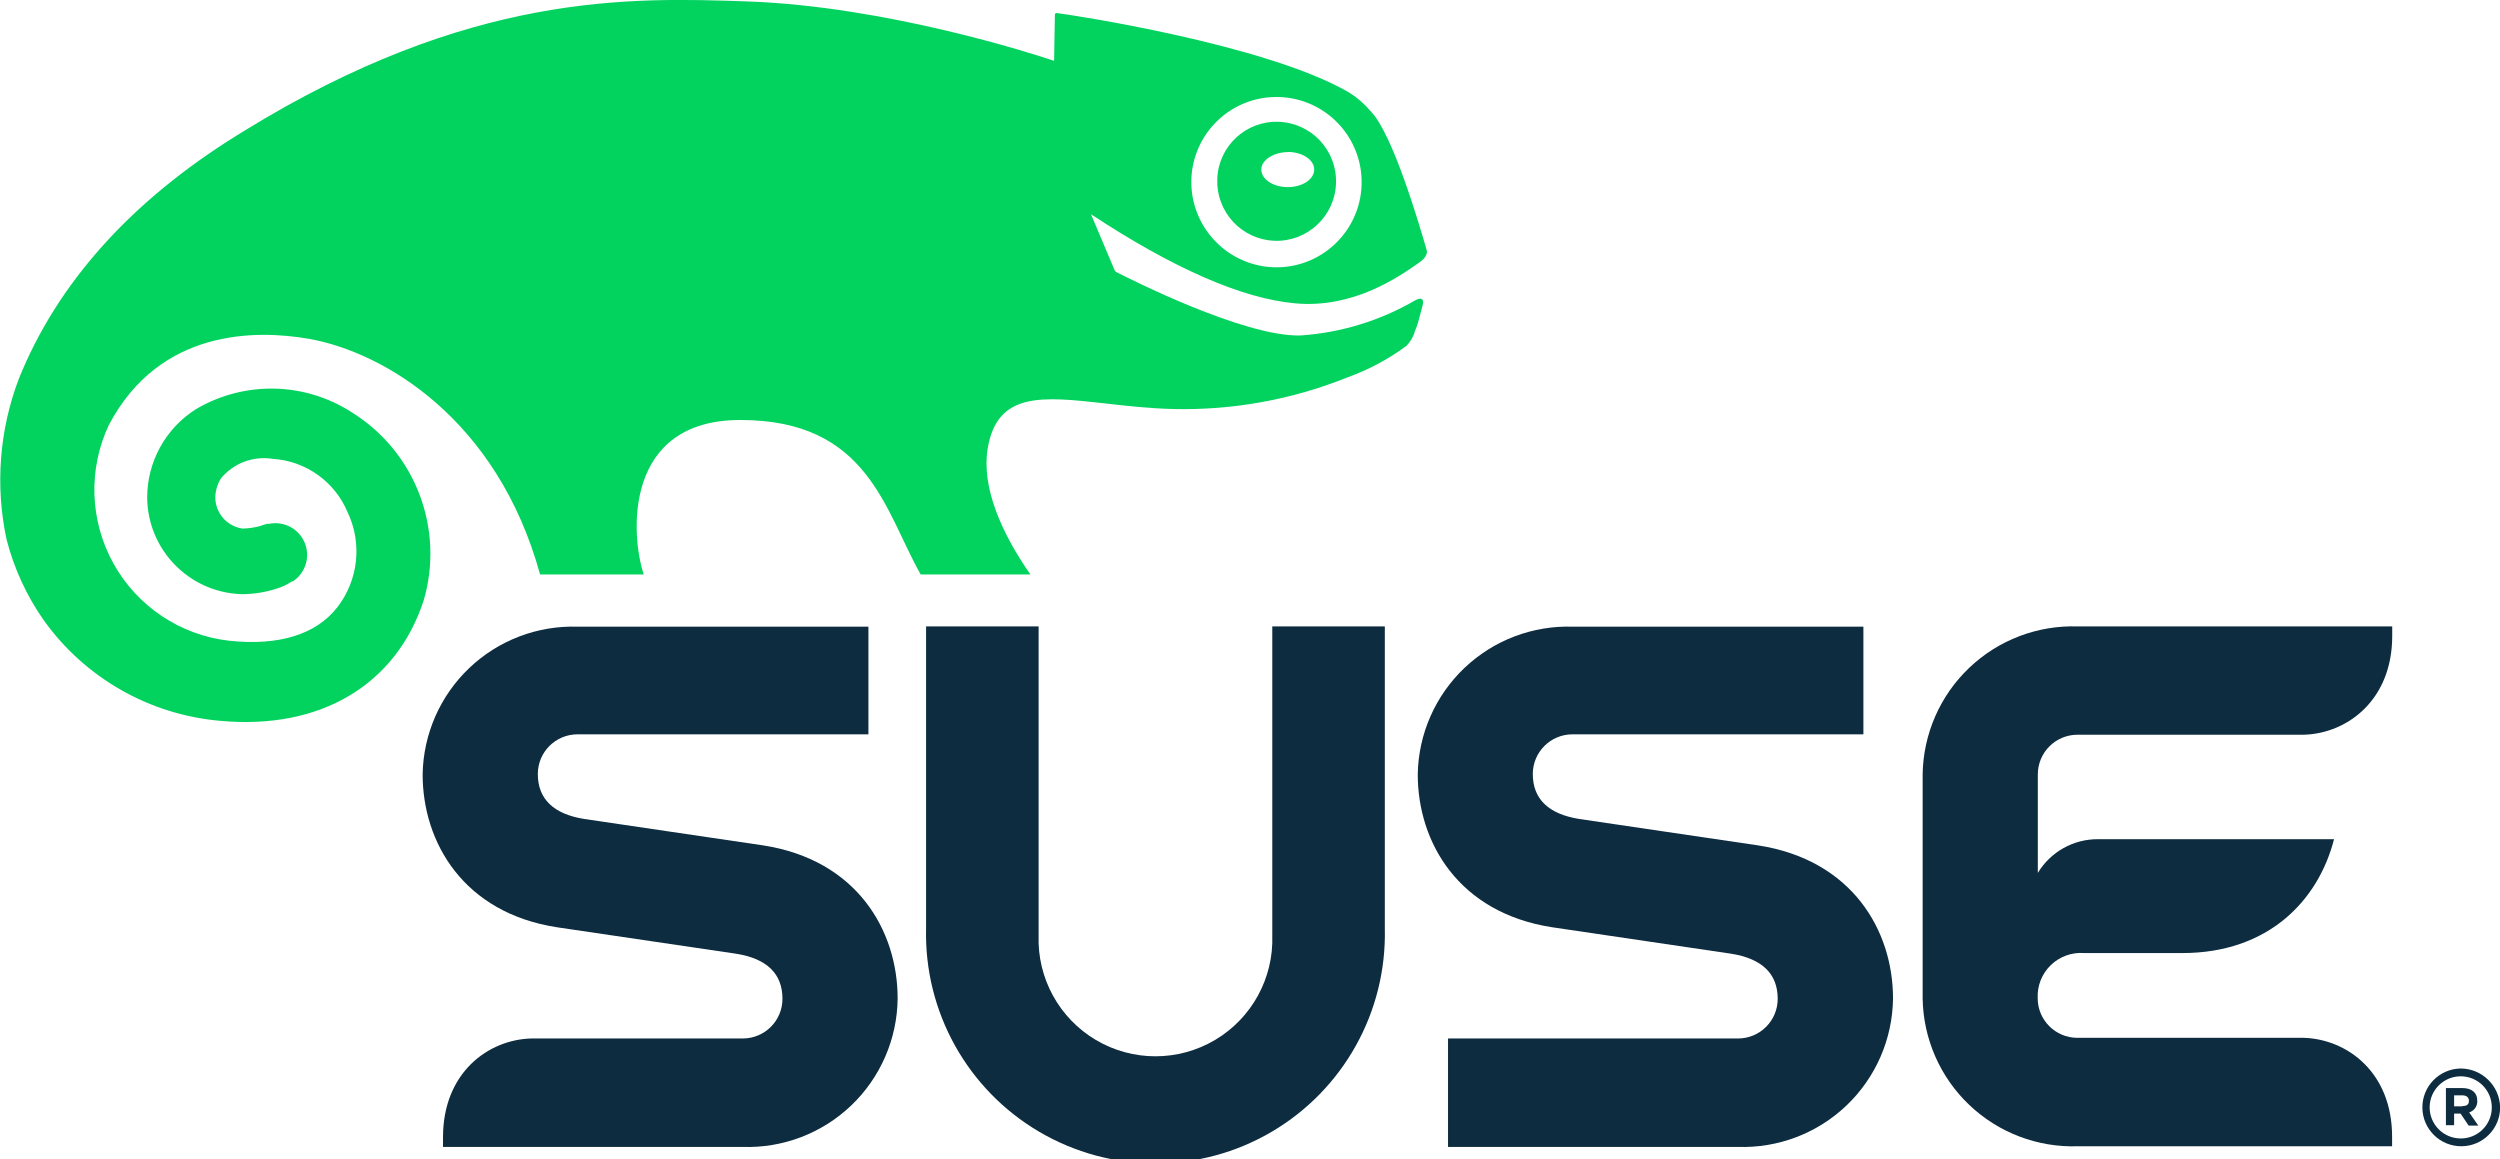
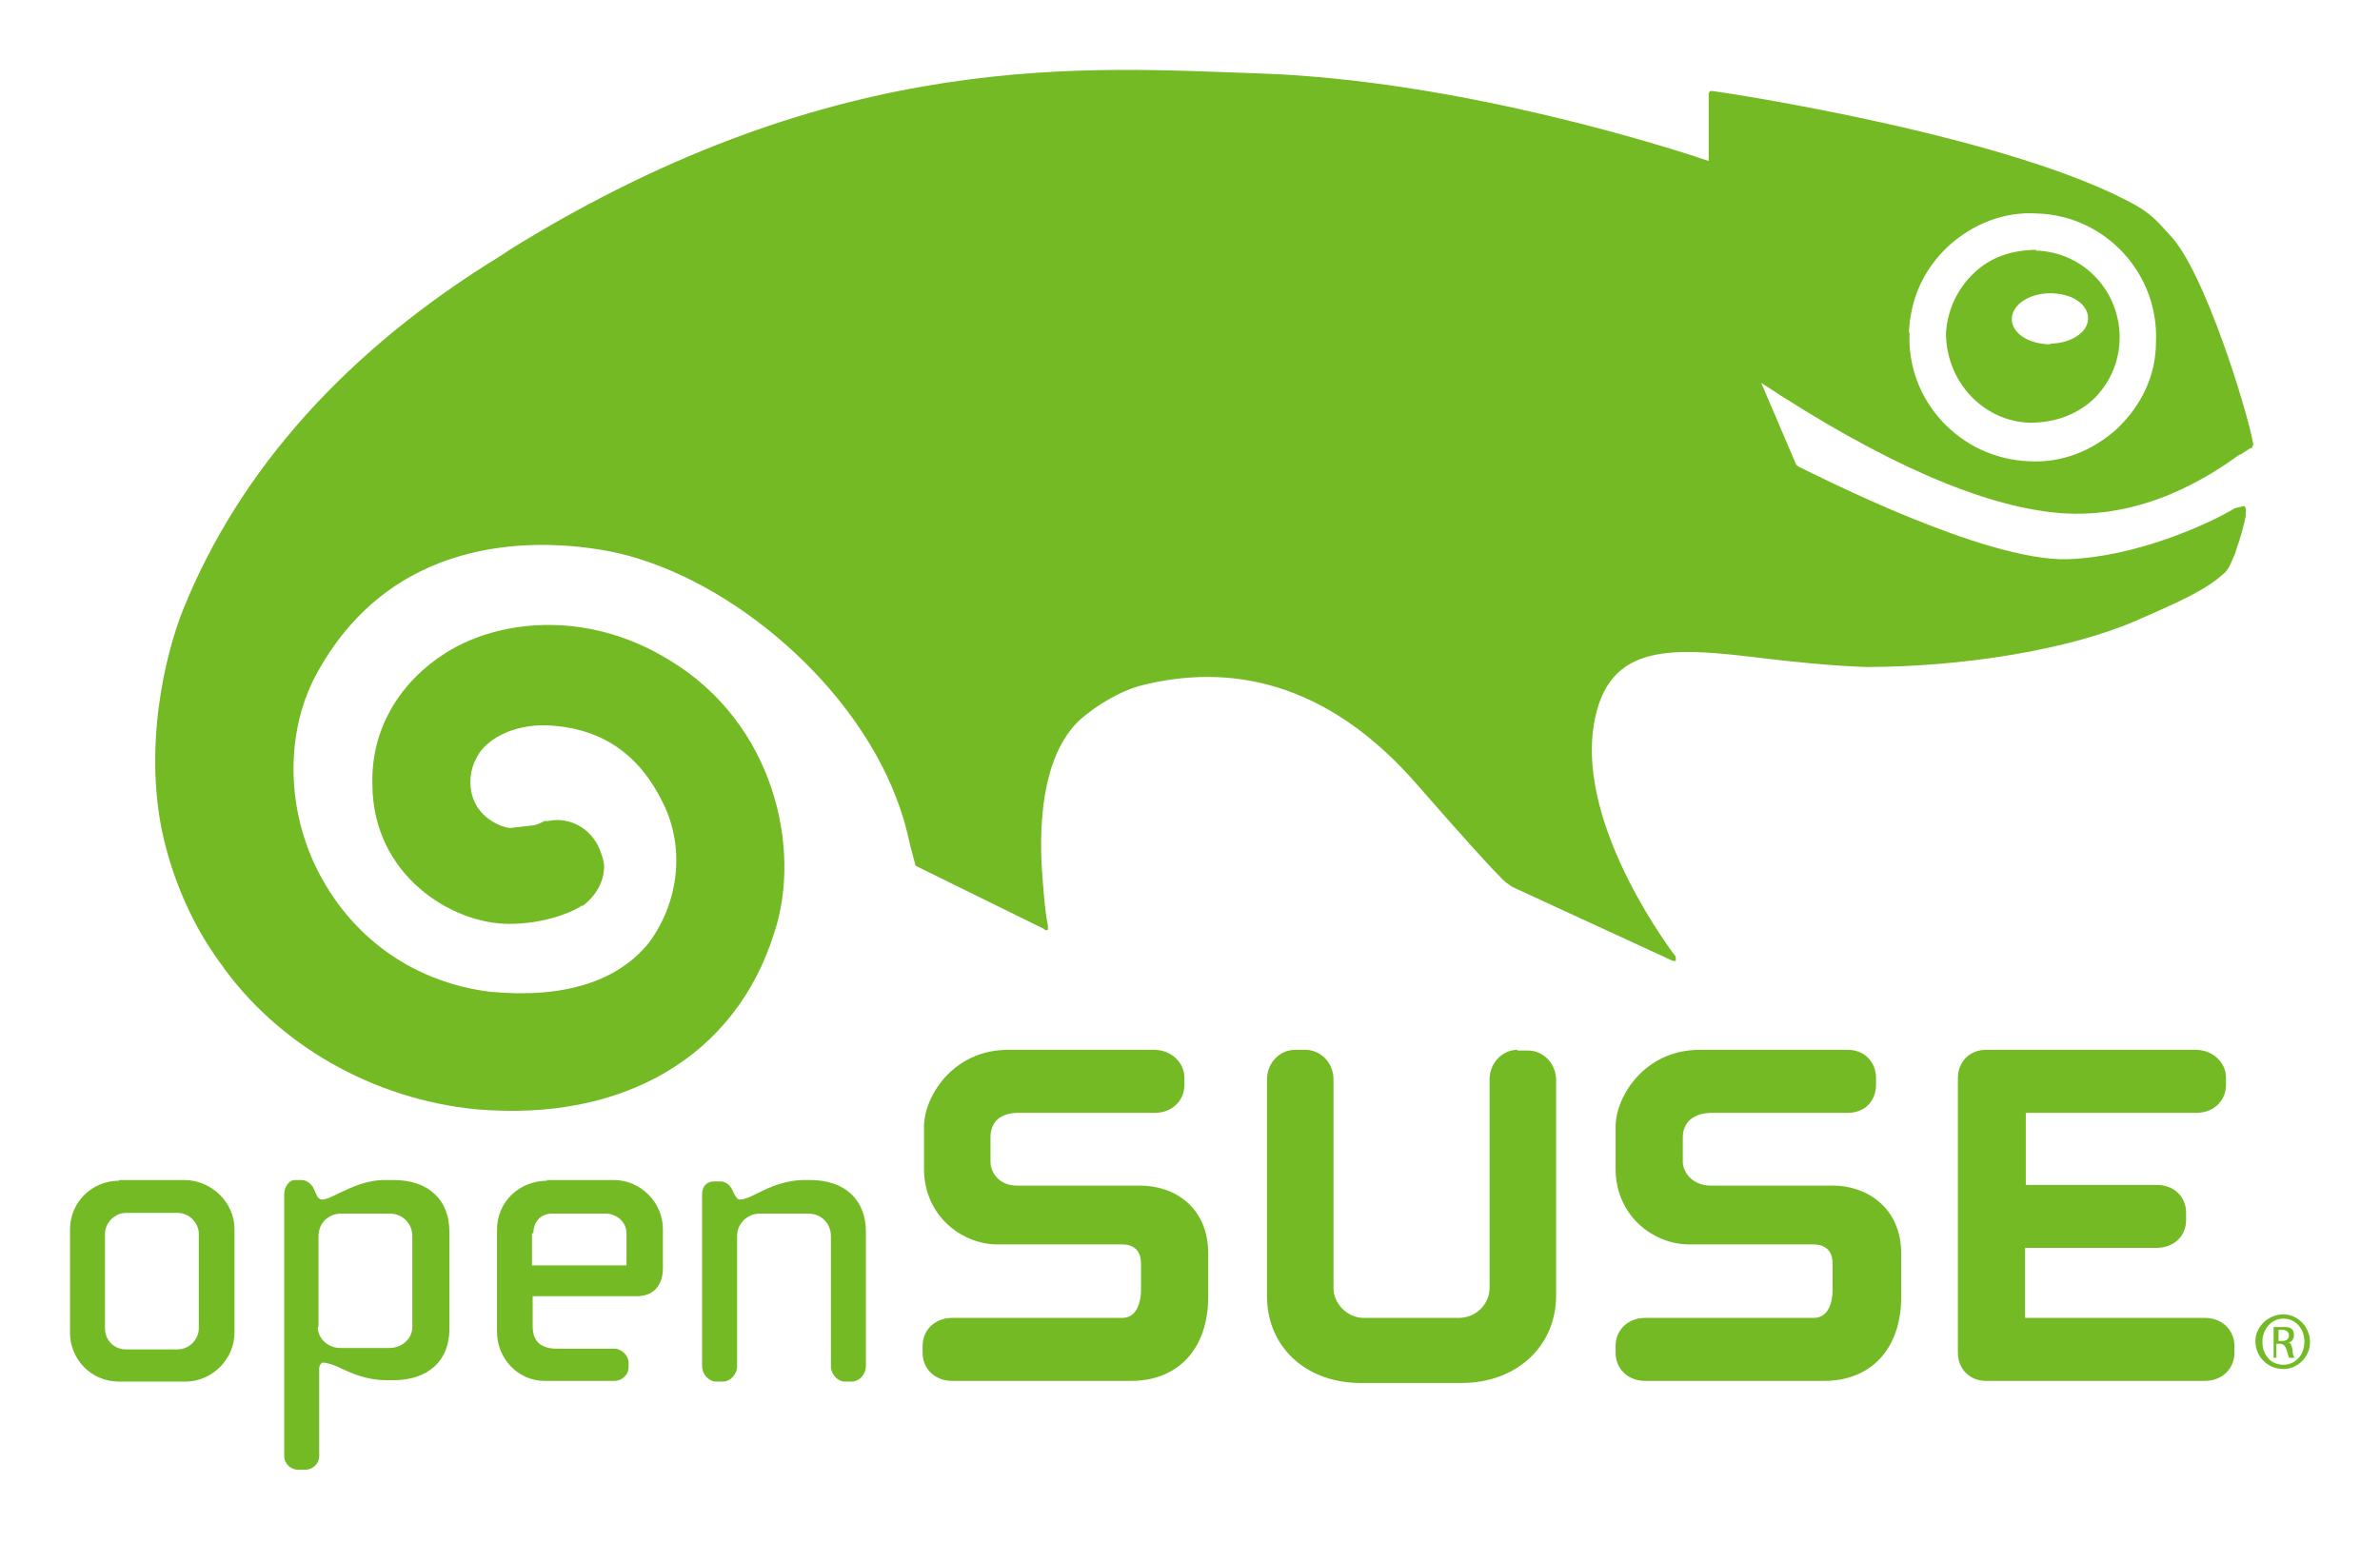
- <svg xmlns="http://www.w3.org/2000/svg" id="Layer_1" data-name="Layer 1" viewBox="0 0 189.05 87.61">
-   <g>
-     <g>
-       <path d="M192.1,86.59a2.94,2.94,0,1,0,3,2.94A3,3,0,0,0,192.1,86.59Zm0,5.29a2.35,2.35,0,1,1,2.37-2.35A2.34,2.34,0,0,1,192.09,91.88Z" transform="translate(-6.04 -5.79)" fill="#0d2c40" />
-       <path d="M63.76,69.72l-13.54-2c-2.33-.37-3.51-1.52-3.51-3.4a3,3,0,0,1,3-3h22V53.18H49.74A11.36,11.36,0,0,0,38,64.35c0,5.14,3.09,10.47,10.16,11.56l13.54,2c2.34.37,3.51,1.52,3.51,3.41a3,3,0,0,1-3,3h-16c-3.25.09-6.67,2.58-6.67,7.47v.73H62.18A11.35,11.35,0,0,0,73.92,81.3C73.92,76.15,70.84,70.82,63.76,69.72Z" transform="translate(-6.04 -5.79)" fill="#0d2c40" />
-       <path d="M151.43,64.35V81.3a11.36,11.36,0,0,0,11.75,11.17h23.75v-.73c0-4.88-3.42-7.37-6.68-7.47H163.13a3,3,0,0,1-3-3,3.27,3.27,0,0,1,3.52-3.41h7.42c6.53,0,10.29-4,11.47-8.61H164.71a5.28,5.28,0,0,0-4.57,2.55V64.35a3,3,0,0,1,3-3h17.12c3.25-.09,6.68-2.59,6.68-7.47v-.72H163.17A11.36,11.36,0,0,0,151.43,64.35Z" transform="translate(-6.04 -5.79)" fill="#0d2c40" />
-       <path d="M193.37,89c0-.58-.43-.93-1.11-.93H191v2.81h.62V90h.49l.61.91h.73l-.69-1A.87.87,0,0,0,193.37,89Zm-1.12.45h-.63v-.83h.62c.3,0,.5.14.5.42S192.57,89.43,192.25,89.43Z" transform="translate(-6.04 -5.79)" fill="#0d2c40" />
-       <path d="M139,69.72l-13.54-2c-2.33-.37-3.51-1.52-3.51-3.4a3,3,0,0,1,3-3h22V53.18H125a11.36,11.36,0,0,0-11.75,11.17c0,5.14,3.09,10.47,10.17,11.56l13.53,2c2.34.37,3.52,1.52,3.52,3.41a3,3,0,0,1-3,3H115.54v8.2h21.9A11.36,11.36,0,0,0,149.19,81.3C149.19,76.15,146.1,70.82,139,69.72Z" transform="translate(-6.04 -5.79)" fill="#0d2c40" />
-       <path d="M102.25,76.53a8.84,8.84,0,1,1-17.67,0V53.16H76.07V76a17.35,17.35,0,1,0,34.69,0V53.16h-8.51Z" transform="translate(-6.04 -5.79)" fill="#0d2c40" />
-       <path d="M102.42,24a4.48,4.48,0,1,0,.3-9,4.48,4.48,0,0,0-4.63,4.32A4.5,4.5,0,0,0,102.42,24Zm1-6.72c1.1,0,2,.59,2,1.33s-.89,1.33-2,1.33-2-.6-2-1.33S102.37,17.29,103.46,17.29Z" transform="translate(-6.04 -5.79)" fill="#02d35f" />
-     </g>
-     <path d="M113.31,25.68c.16-.11.75-.5.61-1-.58-2-2.56-8.76-4.22-10.47a6.91,6.91,0,0,0-1.65-1.43c-6.33-3.69-21.36-5.92-22.07-6a.13.13,0,0,0-.17.14s-.06,3.12-.06,3.47C84.22,9.87,73.06,6.27,62.59,5.9c-8.87-.31-21-.73-38.09,9.79L24,16C15.93,21,10.37,27.22,7.47,34.42a21.49,21.49,0,0,0-.93,12.18,18.85,18.85,0,0,0,2.82,6.11A18.34,18.34,0,0,0,22.7,60.3C30.28,61,36,57.57,38.08,51.19A12.58,12.58,0,0,0,32.69,37a11.22,11.22,0,0,0-11.83-.27,7.91,7.91,0,0,0-3.69,6.7,7.37,7.37,0,0,0,7.1,7.29A8.55,8.55,0,0,0,27,50.29a4.2,4.2,0,0,0,1-.46l.11-.07.07,0h0a2.4,2.4,0,0,0-1.79-4.36l-.16,0-.23.07-.33.11a5.57,5.57,0,0,1-1.3.18,2.4,2.4,0,0,1-2.05-2.39v0a2.86,2.86,0,0,1,.44-1.42,4.22,4.22,0,0,1,3.92-1.46,6.58,6.58,0,0,1,5.63,4,6.9,6.9,0,0,1-.76,7.22c-1.6,2.06-4.43,2.94-8.2,2.53a11.49,11.49,0,0,1-9.07-16.33c3.85-7.27,11.12-7.19,15.11-6.5,5.67,1,14.26,6.06,17.49,17.82h7.84c-1-3-1.53-11.68,7.3-11.68,9.68,0,10.9,6.82,13.64,11.68h8.3c-2.18-3.12-3.72-6.6-3.23-9.53.72-4.32,4.15-3.93,8.91-3.4,1.56.18,3.33.38,5.15.42a33.2,33.2,0,0,0,13.14-2.39,17.43,17.43,0,0,0,4.47-2.39,2.62,2.62,0,0,0,.65-1.14l.12-.31c.14-.37.32-1.15.44-1.58.23-.87-.55-.41-.55-.41a19.93,19.93,0,0,1-8.7,2.66c-4.31.09-13-4.34-13.93-4.81l-.09-.1c-.22-.52-1.53-3.61-1.8-4.26C94.78,26.1,100,28.38,104,28.73,108.39,29.13,111.84,26.71,113.31,25.68ZM96.13,19.35A6.44,6.44,0,1,1,102.34,26,6.46,6.46,0,0,1,96.13,19.35Z" transform="translate(-6.04 -5.79)" fill="#02d35f" />
+ <svg xmlns="http://www.w3.org/2000/svg" width="340" height="220.3">
+   <g fill="#73ba25">
+     <path fill-rule="evenodd" d="M291 35.7c-3.5 0-6.6 1-9 3.3-2.4 2.3-3.8 5.3-4 8.6 0 6.8 5.2 12.6 12 12.8 3.3 0 6.5-1 9-3.3 2.3-2.2 3.7-5.2 3.8-8.5.2-6.8-5-12.6-12-12.8zm2 13.5c-3.2 0-5.6-1.6-5.6-3.6s2.4-3.7 5.5-3.7c3 0 5.4 1.5 5.4 3.6 0 2-2.5 3.6-5.5 3.6zM320 65c.8-.5 1.4-1 1.7-1l.2-.5c-.7-4.3-7-25-12-30-1.3-1.4-2.3-2.7-4.5-4-17.5-10-59-16.3-60.8-16.5h-.3l-.2.3V23c-4.4-1.5-35-11.5-64-12.5-24.4-.8-60-4-107 25l-1.5 1C49.5 50 34.2 67.2 26.2 87c-2.6 6.4-6 20.4-2.6 33.7 1.5 5.8 4 11.6 7.8 16.8 8.2 11.8 22 19.6 36.7 21 21 1.8 37-7.6 42.5-25.2 4-12 0-30-15-39-12-7.4-25-5.7-32.4-.7-6.5 4.3-10.2 11-10 18.4 0 13 11.3 20 19.5 20 2.3 0 4.7-.3 7.4-1.2.8-.3 1.7-.6 2.7-1.2l.3-.2h.2c1.8-1.4 3-3.4 3-5.6 0-.6-.2-1.2-.4-1.8-1-3.3-4.2-5.4-7.6-4.7h-.5l-.6.3-.8.3-3.5.4c-1 0-5.7-1.5-5.7-6.6 0-2 .8-3.3 1.2-4 1.5-2.3 5.4-4.5 10.8-4 7 .6 12.2 4.2 15.5 11 3.2 6.4 2.3 14.2-2 20-4.5 5.6-12.3 8-22.7 7-10.5-1.3-19.3-7.3-24.3-16.7-4.8-9-5-20-.7-28.3 10.6-20 30.7-20 41.7-18 16.2 3 34.7 18 41.3 35.2 1 2.6 1.6 4.8 2 6.8l.8 3 18.3 9 .2.2h.4v-.6c0-.4-.3-.8-.7-6-.4-4.5-1.2-17 5-23.2 2.6-2.4 6.3-4.5 9.2-5.2 12-3 26.2-1 39.5 14.5 7 8 10.3 11.6 12 13.3l.6.5.7.5 23 10.6h.4v-.6s-14.2-18.3-11.7-33.2c2-12 11.5-11 24.6-9.4 4.3.5 9 1 14.2 1.2 14 0 29.2-2.5 38.6-6.6 6-2.6 10-4.4 12.4-6.6 1-.7 1.3-2 1.8-3l.3-1c.4-1 1-3.2 1.2-4.3 0-.6.2-1.2-.2-1.5l-1.3.3c-4 2.4-14.3 7-24 7.3-11.8.3-35.8-12-38.3-13.2l-.4-.3-5-11.7c17.3 11.4 31.7 17.7 42.6 18.6 12.2 1 21.8-5.5 25.8-8.4zm-47.3-17.4c.2-4.8 2-9 5.6-12.4 3.5-3.2 8-5 12.7-4.7 9.8.3 17.4 8.6 17 18.3 0 4.8-2 9-5.5 12.4-3.5 3.2-8 5-12.7 4.7-9.8-.4-17.5-8.7-17-18.4z" clip-rule="evenodd" />
+     <path d="M144 150c-7.8 0-12 6.6-12 11v6c0 6.7 5.4 10.8 10.5 10.8h17.8c2.2 0 2.7 1.5 2.7 2.7v3.8c0 .4 0 4-2.7 4H136c-2.4 0-4.2 1.7-4.2 4v1c0 2.3 1.8 4 4.2 4h25.6c6.7 0 11-4.6 11-12v-6.2c0-6.6-4.8-9.7-9.7-9.7h-17.6c-2.7 0-3.8-2-3.8-3.4v-3.5c0-2.2 1.4-3.5 4-3.5H165c2.4 0 4.2-1.7 4.2-4v-1c0-2.3-2-4-4.3-4h-21zm72.8 0c-2.3 0-4 2-4 4.2V184c0 2.4-2 4.3-4.4 4.3h-13.6c-2.3 0-4.3-2-4.3-4.3v-29.8c0-2.3-1.8-4.2-4-4.2H185c-2.3 0-4 2-4 4.2v31c0 7.2 5.5 12.4 13.4 12.4h14.4c7.8 0 13.5-5.2 13.5-12.5v-30.8c0-2.3-1.8-4.2-4-4.2h-1.5zm26 0c-7.8 0-12 6.6-12 11v6c0 6.7 5.4 10.8 10.5 10.8H259c2.3 0 2.8 1.5 2.8 2.7v3.8c0 .4 0 4-2.7 4H235c-2.4 0-4.2 1.7-4.2 4v1c0 2.3 1.8 4 4.2 4h25.6c6.7 0 11-4.6 11-12v-6.2c0-6.6-5-9.7-9.7-9.7h-17.5c-2.7 0-4-2-4-3.4v-3.5c0-2.2 1.6-3.5 4.2-3.5H264c2.4 0 4-1.7 4-4v-1c0-2.3-1.7-4-4-4h-21zm40.9 0c-2.3 0-4 1.7-4 4v39.3c0 2.3 1.7 4 4 4H315c2.4 0 4.2-1.7 4.2-4v-1c0-2.3-1.8-4-4.2-4h-25.7v-10H308c2.6 0 4.3-1.7 4.3-4v-1c0-2.3-1.7-4-4.2-4h-18.7V159h24.4c2.4 0 4.2-1.7 4.2-4v-1c0-2.3-2-4-4.3-4h-30zM17 168.7c-3.8 0-7 3-7 7v14.7c0 3.8 3 7 7 7h9.5c3.8 0 7-3.2 7-7v-14.8c0-3.8-3.3-7-7.2-7H17zm-2 21v-13.4c0-1.6 1.4-3 3-3h7.4c1.6 0 3 1.4 3 3v13.5c0 1.6-1.4 3-3 3H18c-1.7 0-3-1.3-3-3zm40-21.1c-2.6 0-4.7 1-6.4 1.8-1 .5-2 1-2.6 1-.3 0-.6-.3-.7-.5l-.6-1.3c-.2-.3-.8-1-1.6-1h-1c-.8 0-1.5 1-1.5 2V208c0 1.2 1 2 2 2h1c1 0 2-.8 2-2v-12.5c0-.4.3-.8.5-.8.7 0 1.6.3 2.6.8 1.7.8 3.8 1.7 6.5 1.7h1c5 0 8-2.8 8-7.3V176c0-4.6-3-7.4-8-7.4h-1zm-9.5 21v-13c0-1.8 1.4-3.2 3.2-3.2h7c1.8 0 3.2 1.4 3.2 3.2v13c0 1.7-1.5 3-3.3 3h-7c-1.7 0-3.2-1.3-3.2-3zm32.7-20.9c-4 0-7.2 3-7.2 7v14.6c0 3.8 3 7 6.8 7h10c1 0 2-.8 2-2v-.6c0-1-1-2-2-2h-8.2c-2.3 0-3.5-1-3.5-3.2v-4.3H91c2.3 0 3.7-1.5 3.7-4v-5.6c0-3.8-3.2-7-7-7H78zm-2 7.5c0-1.6 1-2.8 2.7-2.8h7.6c1.6 0 3 1.2 3 2.8v4.6H76v-4.6zm38.8-7.6c-2.8 0-5 1-6.6 1.8-1 .5-2 1-2.7 1-.3 0-.4-.2-.7-.6l-.5-1c-.4-.7-1-1-1.7-1h-.8c-1 0-1.7.7-1.7 1.8v24.6c0 1.2 1 2.2 2 2.2h1c1 0 2-1 2-2.2v-18.6c0-1.8 1.5-3.2 3.2-3.2h7c1.8 0 3.2 1.4 3.2 3.2v18.6c0 1.2 1 2.2 2 2.2h1c1 0 2-1 2-2.2V176c0-4.6-3-7.4-8-7.4h-.8zm211.2 19.2c2 0 3.8 1.7 3.8 4 0 2-1.7 3.8-3.8 3.8-2.2 0-4-1.7-4-4 0-2 1.8-3.8 4-3.8zm0 .6c-1.7 0-3 1.5-3 3.3 0 2 1.3 3.3 3 3.3s3-1.4 3-3.3-1.3-3.3-3-3.3zm-.7 5.6h-.7v-4.4h1.2c.7 0 1 0 1.3.2.3.2.4.5.4 1s-.3 1-.8 1c.3 0 .5.5.6 1 0 .8.2 1 .3 1.2h-.8l-.3-1c-.2-.7-.5-1-1-1h-.5v2zm0-2.4h.5c.5 0 1-.2 1-.8 0-.4-.3-.8-1-.8h-.5v1.6z" />
  </g>
</svg>
